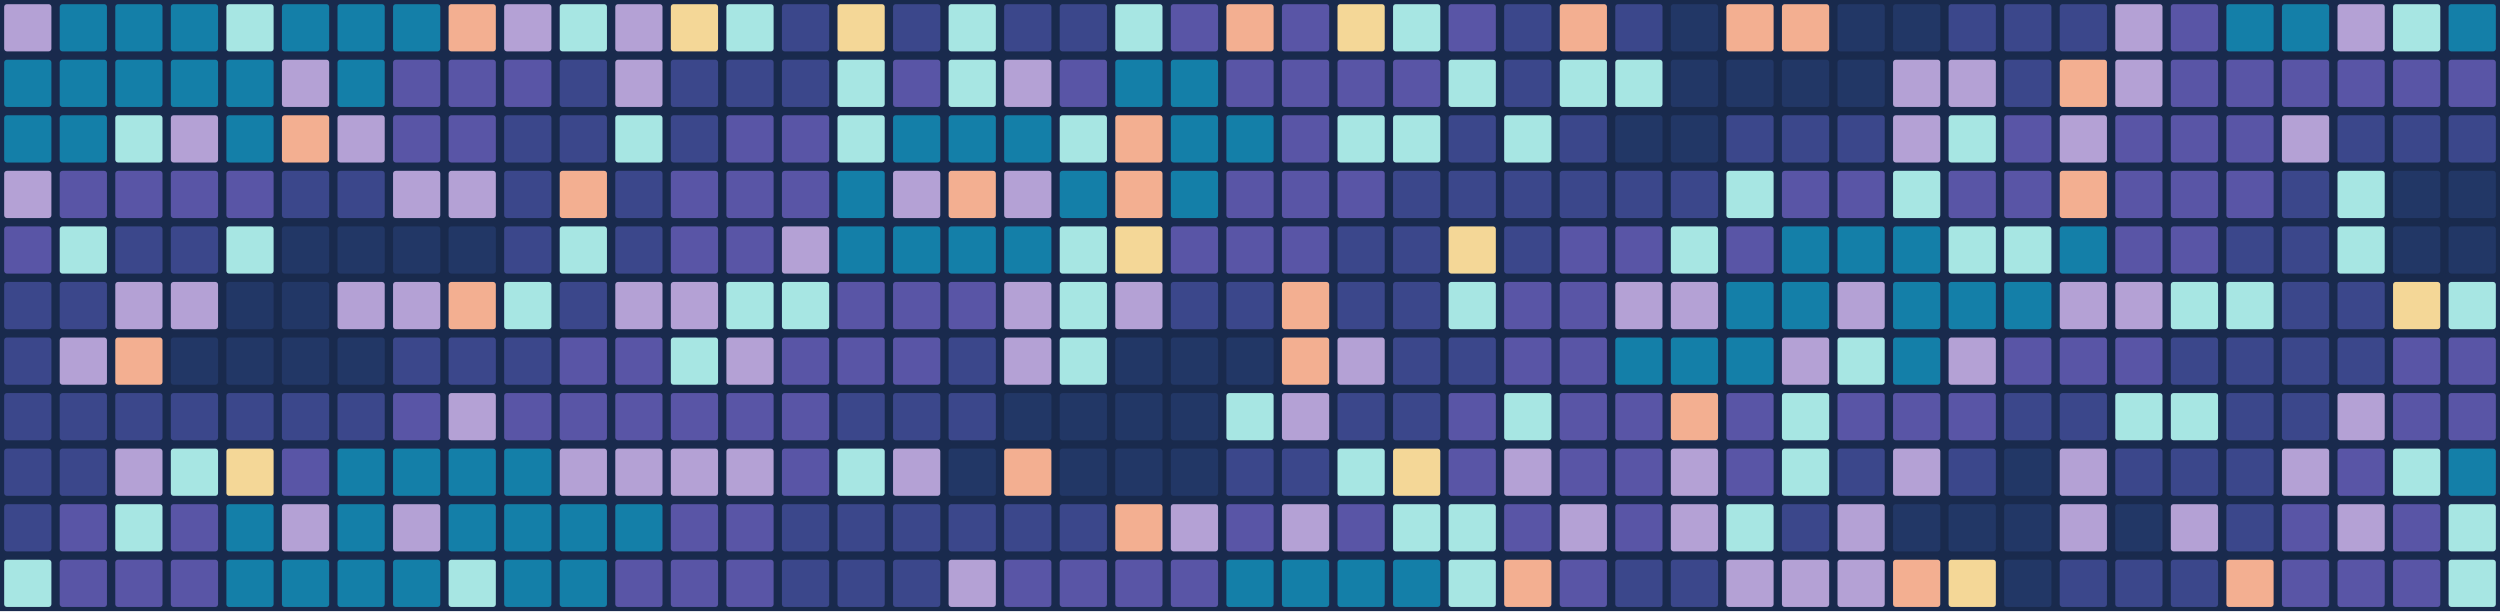
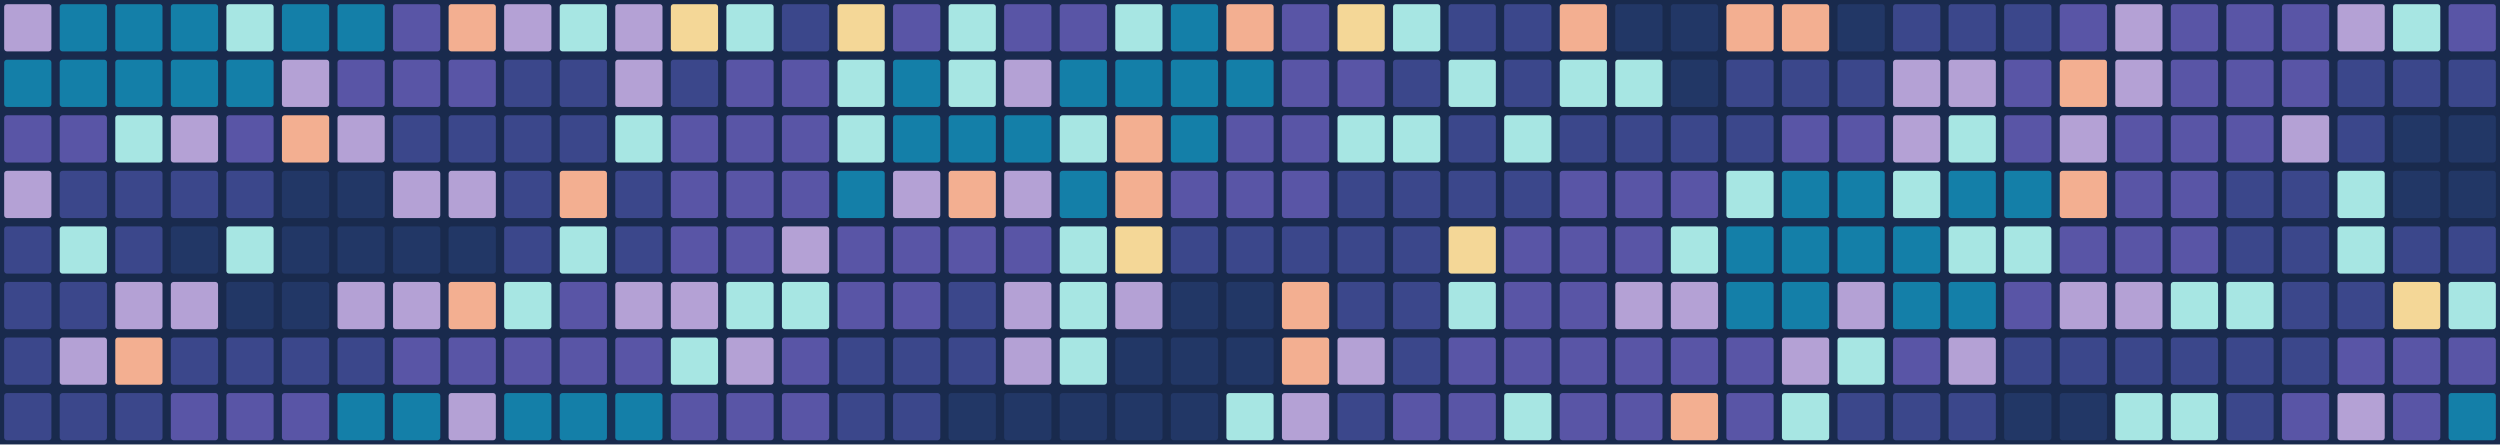
- <svg xmlns="http://www.w3.org/2000/svg" width="1800" height="440" viewBox="0 0 1800 440">
-   <rect width="1800" height="440" fill="#192a4d" />
+ <svg xmlns="http://www.w3.org/2000/svg" width="1800" height="320" viewBox="0 0 1800 320">
+   <rect width="1800" height="320" fill="#192a4d" />
  <rect x="3" y="3" width="34" height="34" rx="2" fill="#b4a1d5" />
  <rect x="43" y="3" width="34" height="34" rx="2" fill="#147fa8" />
  <rect x="83" y="3" width="34" height="34" rx="2" fill="#147fa8" />
  <rect x="123" y="3" width="34" height="34" rx="2" fill="#147fa8" />
  <rect x="163" y="3" width="34" height="34" rx="2" fill="#a7e6e3" />
  <rect x="203" y="3" width="34" height="34" rx="2" fill="#147fa8" />
  <rect x="243" y="3" width="34" height="34" rx="2" fill="#147fa8" />
-   <rect x="283" y="3" width="34" height="34" rx="2" fill="#147fa8" />
+   <rect x="283" y="3" width="34" height="34" rx="2" fill="#5955a6" />
  <rect x="323" y="3" width="34" height="34" rx="2" fill="#f3af91" />
  <rect x="363" y="3" width="34" height="34" rx="2" fill="#b4a1d5" />
  <rect x="403" y="3" width="34" height="34" rx="2" fill="#a7e6e3" />
  <rect x="443" y="3" width="34" height="34" rx="2" fill="#b4a1d5" />
  <rect x="483" y="3" width="34" height="34" rx="2" fill="#f4d797" />
  <rect x="523" y="3" width="34" height="34" rx="2" fill="#a7e6e3" />
  <rect x="563" y="3" width="34" height="34" rx="2" fill="#3b478b" />
  <rect x="603" y="3" width="34" height="34" rx="2" fill="#f4d797" />
-   <rect x="643" y="3" width="34" height="34" rx="2" fill="#3b478b" />
+   <rect x="643" y="3" width="34" height="34" rx="2" fill="#5955a6" />
  <rect x="683" y="3" width="34" height="34" rx="2" fill="#a7e6e3" />
-   <rect x="723" y="3" width="34" height="34" rx="2" fill="#3b478b" />
-   <rect x="763" y="3" width="34" height="34" rx="2" fill="#3b478b" />
+   <rect x="723" y="3" width="34" height="34" rx="2" fill="#5955a6" />
+   <rect x="763" y="3" width="34" height="34" rx="2" fill="#5955a6" />
  <rect x="803" y="3" width="34" height="34" rx="2" fill="#a7e6e3" />
-   <rect x="843" y="3" width="34" height="34" rx="2" fill="#5955a6" />
+   <rect x="843" y="3" width="34" height="34" rx="2" fill="#147fa8" />
  <rect x="883" y="3" width="34" height="34" rx="2" fill="#f3af91" />
  <rect x="923" y="3" width="34" height="34" rx="2" fill="#5955a6" />
  <rect x="963" y="3" width="34" height="34" rx="2" fill="#f4d797" />
  <rect x="1003" y="3" width="34" height="34" rx="2" fill="#a7e6e3" />
-   <rect x="1043" y="3" width="34" height="34" rx="2" fill="#5955a6" />
+   <rect x="1043" y="3" width="34" height="34" rx="2" fill="#3b478b" />
  <rect x="1083" y="3" width="34" height="34" rx="2" fill="#3b478b" />
  <rect x="1123" y="3" width="34" height="34" rx="2" fill="#f3af91" />
-   <rect x="1163" y="3" width="34" height="34" rx="2" fill="#3b478b" />
+   <rect x="1163" y="3" width="34" height="34" rx="2" fill="#223766" />
  <rect x="1203" y="3" width="34" height="34" rx="2" fill="#223766" />
  <rect x="1243" y="3" width="34" height="34" rx="2" fill="#f3af91" />
  <rect x="1283" y="3" width="34" height="34" rx="2" fill="#f3af91" />
  <rect x="1323" y="3" width="34" height="34" rx="2" fill="#223766" />
-   <rect x="1363" y="3" width="34" height="34" rx="2" fill="#223766" />
+   <rect x="1363" y="3" width="34" height="34" rx="2" fill="#3b478b" />
  <rect x="1403" y="3" width="34" height="34" rx="2" fill="#3b478b" />
  <rect x="1443" y="3" width="34" height="34" rx="2" fill="#3b478b" />
-   <rect x="1483" y="3" width="34" height="34" rx="2" fill="#3b478b" />
+   <rect x="1483" y="3" width="34" height="34" rx="2" fill="#5955a6" />
  <rect x="1523" y="3" width="34" height="34" rx="2" fill="#b4a1d5" />
  <rect x="1563" y="3" width="34" height="34" rx="2" fill="#5955a6" />
-   <rect x="1603" y="3" width="34" height="34" rx="2" fill="#147fa8" />
-   <rect x="1643" y="3" width="34" height="34" rx="2" fill="#147fa8" />
+   <rect x="1603" y="3" width="34" height="34" rx="2" fill="#5955a6" />
+   <rect x="1643" y="3" width="34" height="34" rx="2" fill="#5955a6" />
  <rect x="1683" y="3" width="34" height="34" rx="2" fill="#b4a1d5" />
  <rect x="1723" y="3" width="34" height="34" rx="2" fill="#a7e6e3" />
-   <rect x="1763" y="3" width="34" height="34" rx="2" fill="#147fa8" />
+   <rect x="1763" y="3" width="34" height="34" rx="2" fill="#5955a6" />
  <rect x="3" y="43" width="34" height="34" rx="2" fill="#147fa8" />
  <rect x="43" y="43" width="34" height="34" rx="2" fill="#147fa8" />
  <rect x="83" y="43" width="34" height="34" rx="2" fill="#147fa8" />
  <rect x="123" y="43" width="34" height="34" rx="2" fill="#147fa8" />
  <rect x="163" y="43" width="34" height="34" rx="2" fill="#147fa8" />
  <rect x="203" y="43" width="34" height="34" rx="2" fill="#b4a1d5" />
-   <rect x="243" y="43" width="34" height="34" rx="2" fill="#147fa8" />
+   <rect x="243" y="43" width="34" height="34" rx="2" fill="#5955a6" />
  <rect x="283" y="43" width="34" height="34" rx="2" fill="#5955a6" />
  <rect x="323" y="43" width="34" height="34" rx="2" fill="#5955a6" />
-   <rect x="363" y="43" width="34" height="34" rx="2" fill="#5955a6" />
+   <rect x="363" y="43" width="34" height="34" rx="2" fill="#3b478b" />
  <rect x="403" y="43" width="34" height="34" rx="2" fill="#3b478b" />
  <rect x="443" y="43" width="34" height="34" rx="2" fill="#b4a1d5" />
  <rect x="483" y="43" width="34" height="34" rx="2" fill="#3b478b" />
-   <rect x="523" y="43" width="34" height="34" rx="2" fill="#3b478b" />
-   <rect x="563" y="43" width="34" height="34" rx="2" fill="#3b478b" />
+   <rect x="523" y="43" width="34" height="34" rx="2" fill="#5955a6" />
+   <rect x="563" y="43" width="34" height="34" rx="2" fill="#5955a6" />
  <rect x="603" y="43" width="34" height="34" rx="2" fill="#a7e6e3" />
-   <rect x="643" y="43" width="34" height="34" rx="2" fill="#5955a6" />
+   <rect x="643" y="43" width="34" height="34" rx="2" fill="#147fa8" />
  <rect x="683" y="43" width="34" height="34" rx="2" fill="#a7e6e3" />
  <rect x="723" y="43" width="34" height="34" rx="2" fill="#b4a1d5" />
-   <rect x="763" y="43" width="34" height="34" rx="2" fill="#5955a6" />
+   <rect x="763" y="43" width="34" height="34" rx="2" fill="#147fa8" />
  <rect x="803" y="43" width="34" height="34" rx="2" fill="#147fa8" />
  <rect x="843" y="43" width="34" height="34" rx="2" fill="#147fa8" />
-   <rect x="883" y="43" width="34" height="34" rx="2" fill="#5955a6" />
+   <rect x="883" y="43" width="34" height="34" rx="2" fill="#147fa8" />
  <rect x="923" y="43" width="34" height="34" rx="2" fill="#5955a6" />
  <rect x="963" y="43" width="34" height="34" rx="2" fill="#5955a6" />
-   <rect x="1003" y="43" width="34" height="34" rx="2" fill="#5955a6" />
+   <rect x="1003" y="43" width="34" height="34" rx="2" fill="#3b478b" />
  <rect x="1043" y="43" width="34" height="34" rx="2" fill="#a7e6e3" />
  <rect x="1083" y="43" width="34" height="34" rx="2" fill="#3b478b" />
  <rect x="1123" y="43" width="34" height="34" rx="2" fill="#a7e6e3" />
  <rect x="1163" y="43" width="34" height="34" rx="2" fill="#a7e6e3" />
  <rect x="1203" y="43" width="34" height="34" rx="2" fill="#223766" />
-   <rect x="1243" y="43" width="34" height="34" rx="2" fill="#223766" />
-   <rect x="1283" y="43" width="34" height="34" rx="2" fill="#223766" />
-   <rect x="1323" y="43" width="34" height="34" rx="2" fill="#223766" />
+   <rect x="1243" y="43" width="34" height="34" rx="2" fill="#3b478b" />
+   <rect x="1283" y="43" width="34" height="34" rx="2" fill="#3b478b" />
+   <rect x="1323" y="43" width="34" height="34" rx="2" fill="#3b478b" />
  <rect x="1363" y="43" width="34" height="34" rx="2" fill="#b4a1d5" />
  <rect x="1403" y="43" width="34" height="34" rx="2" fill="#b4a1d5" />
-   <rect x="1443" y="43" width="34" height="34" rx="2" fill="#3b478b" />
+   <rect x="1443" y="43" width="34" height="34" rx="2" fill="#5955a6" />
  <rect x="1483" y="43" width="34" height="34" rx="2" fill="#f3af91" />
  <rect x="1523" y="43" width="34" height="34" rx="2" fill="#b4a1d5" />
  <rect x="1563" y="43" width="34" height="34" rx="2" fill="#5955a6" />
  <rect x="1603" y="43" width="34" height="34" rx="2" fill="#5955a6" />
  <rect x="1643" y="43" width="34" height="34" rx="2" fill="#5955a6" />
-   <rect x="1683" y="43" width="34" height="34" rx="2" fill="#5955a6" />
-   <rect x="1723" y="43" width="34" height="34" rx="2" fill="#5955a6" />
-   <rect x="1763" y="43" width="34" height="34" rx="2" fill="#5955a6" />
-   <rect x="3" y="83" width="34" height="34" rx="2" fill="#147fa8" />
-   <rect x="43" y="83" width="34" height="34" rx="2" fill="#147fa8" />
+   <rect x="1683" y="43" width="34" height="34" rx="2" fill="#3b478b" />
+   <rect x="1723" y="43" width="34" height="34" rx="2" fill="#3b478b" />
+   <rect x="1763" y="43" width="34" height="34" rx="2" fill="#3b478b" />
+   <rect x="3" y="83" width="34" height="34" rx="2" fill="#5955a6" />
+   <rect x="43" y="83" width="34" height="34" rx="2" fill="#5955a6" />
  <rect x="83" y="83" width="34" height="34" rx="2" fill="#a7e6e3" />
  <rect x="123" y="83" width="34" height="34" rx="2" fill="#b4a1d5" />
-   <rect x="163" y="83" width="34" height="34" rx="2" fill="#147fa8" />
+   <rect x="163" y="83" width="34" height="34" rx="2" fill="#5955a6" />
  <rect x="203" y="83" width="34" height="34" rx="2" fill="#f3af91" />
  <rect x="243" y="83" width="34" height="34" rx="2" fill="#b4a1d5" />
-   <rect x="283" y="83" width="34" height="34" rx="2" fill="#5955a6" />
-   <rect x="323" y="83" width="34" height="34" rx="2" fill="#5955a6" />
+   <rect x="283" y="83" width="34" height="34" rx="2" fill="#3b478b" />
+   <rect x="323" y="83" width="34" height="34" rx="2" fill="#3b478b" />
  <rect x="363" y="83" width="34" height="34" rx="2" fill="#3b478b" />
  <rect x="403" y="83" width="34" height="34" rx="2" fill="#3b478b" />
  <rect x="443" y="83" width="34" height="34" rx="2" fill="#a7e6e3" />
-   <rect x="483" y="83" width="34" height="34" rx="2" fill="#3b478b" />
+   <rect x="483" y="83" width="34" height="34" rx="2" fill="#5955a6" />
  <rect x="523" y="83" width="34" height="34" rx="2" fill="#5955a6" />
  <rect x="563" y="83" width="34" height="34" rx="2" fill="#5955a6" />
  <rect x="603" y="83" width="34" height="34" rx="2" fill="#a7e6e3" />
  <rect x="643" y="83" width="34" height="34" rx="2" fill="#147fa8" />
  <rect x="683" y="83" width="34" height="34" rx="2" fill="#147fa8" />
  <rect x="723" y="83" width="34" height="34" rx="2" fill="#147fa8" />
  <rect x="763" y="83" width="34" height="34" rx="2" fill="#a7e6e3" />
  <rect x="803" y="83" width="34" height="34" rx="2" fill="#f3af91" />
  <rect x="843" y="83" width="34" height="34" rx="2" fill="#147fa8" />
-   <rect x="883" y="83" width="34" height="34" rx="2" fill="#147fa8" />
+   <rect x="883" y="83" width="34" height="34" rx="2" fill="#5955a6" />
  <rect x="923" y="83" width="34" height="34" rx="2" fill="#5955a6" />
  <rect x="963" y="83" width="34" height="34" rx="2" fill="#a7e6e3" />
  <rect x="1003" y="83" width="34" height="34" rx="2" fill="#a7e6e3" />
  <rect x="1043" y="83" width="34" height="34" rx="2" fill="#3b478b" />
  <rect x="1083" y="83" width="34" height="34" rx="2" fill="#a7e6e3" />
  <rect x="1123" y="83" width="34" height="34" rx="2" fill="#3b478b" />
-   <rect x="1163" y="83" width="34" height="34" rx="2" fill="#223766" />
-   <rect x="1203" y="83" width="34" height="34" rx="2" fill="#223766" />
+   <rect x="1163" y="83" width="34" height="34" rx="2" fill="#3b478b" />
+   <rect x="1203" y="83" width="34" height="34" rx="2" fill="#3b478b" />
  <rect x="1243" y="83" width="34" height="34" rx="2" fill="#3b478b" />
-   <rect x="1283" y="83" width="34" height="34" rx="2" fill="#3b478b" />
-   <rect x="1323" y="83" width="34" height="34" rx="2" fill="#3b478b" />
+   <rect x="1283" y="83" width="34" height="34" rx="2" fill="#5955a6" />
+   <rect x="1323" y="83" width="34" height="34" rx="2" fill="#5955a6" />
  <rect x="1363" y="83" width="34" height="34" rx="2" fill="#b4a1d5" />
  <rect x="1403" y="83" width="34" height="34" rx="2" fill="#a7e6e3" />
  <rect x="1443" y="83" width="34" height="34" rx="2" fill="#5955a6" />
  <rect x="1483" y="83" width="34" height="34" rx="2" fill="#b4a1d5" />
  <rect x="1523" y="83" width="34" height="34" rx="2" fill="#5955a6" />
  <rect x="1563" y="83" width="34" height="34" rx="2" fill="#5955a6" />
  <rect x="1603" y="83" width="34" height="34" rx="2" fill="#5955a6" />
  <rect x="1643" y="83" width="34" height="34" rx="2" fill="#b4a1d5" />
  <rect x="1683" y="83" width="34" height="34" rx="2" fill="#3b478b" />
-   <rect x="1723" y="83" width="34" height="34" rx="2" fill="#3b478b" />
-   <rect x="1763" y="83" width="34" height="34" rx="2" fill="#3b478b" />
+   <rect x="1723" y="83" width="34" height="34" rx="2" fill="#223766" />
+   <rect x="1763" y="83" width="34" height="34" rx="2" fill="#223766" />
  <rect x="3" y="123" width="34" height="34" rx="2" fill="#b4a1d5" />
-   <rect x="43" y="123" width="34" height="34" rx="2" fill="#5955a6" />
-   <rect x="83" y="123" width="34" height="34" rx="2" fill="#5955a6" />
-   <rect x="123" y="123" width="34" height="34" rx="2" fill="#5955a6" />
-   <rect x="163" y="123" width="34" height="34" rx="2" fill="#5955a6" />
-   <rect x="203" y="123" width="34" height="34" rx="2" fill="#3b478b" />
-   <rect x="243" y="123" width="34" height="34" rx="2" fill="#3b478b" />
+   <rect x="43" y="123" width="34" height="34" rx="2" fill="#3b478b" />
+   <rect x="83" y="123" width="34" height="34" rx="2" fill="#3b478b" />
+   <rect x="123" y="123" width="34" height="34" rx="2" fill="#3b478b" />
+   <rect x="163" y="123" width="34" height="34" rx="2" fill="#3b478b" />
+   <rect x="203" y="123" width="34" height="34" rx="2" fill="#223766" />
+   <rect x="243" y="123" width="34" height="34" rx="2" fill="#223766" />
  <rect x="283" y="123" width="34" height="34" rx="2" fill="#b4a1d5" />
  <rect x="323" y="123" width="34" height="34" rx="2" fill="#b4a1d5" />
  <rect x="363" y="123" width="34" height="34" rx="2" fill="#3b478b" />
  <rect x="403" y="123" width="34" height="34" rx="2" fill="#f3af91" />
  <rect x="443" y="123" width="34" height="34" rx="2" fill="#3b478b" />
  <rect x="483" y="123" width="34" height="34" rx="2" fill="#5955a6" />
  <rect x="523" y="123" width="34" height="34" rx="2" fill="#5955a6" />
  <rect x="563" y="123" width="34" height="34" rx="2" fill="#5955a6" />
  <rect x="603" y="123" width="34" height="34" rx="2" fill="#147fa8" />
  <rect x="643" y="123" width="34" height="34" rx="2" fill="#b4a1d5" />
  <rect x="683" y="123" width="34" height="34" rx="2" fill="#f3af91" />
  <rect x="723" y="123" width="34" height="34" rx="2" fill="#b4a1d5" />
  <rect x="763" y="123" width="34" height="34" rx="2" fill="#147fa8" />
  <rect x="803" y="123" width="34" height="34" rx="2" fill="#f3af91" />
-   <rect x="843" y="123" width="34" height="34" rx="2" fill="#147fa8" />
+   <rect x="843" y="123" width="34" height="34" rx="2" fill="#5955a6" />
  <rect x="883" y="123" width="34" height="34" rx="2" fill="#5955a6" />
  <rect x="923" y="123" width="34" height="34" rx="2" fill="#5955a6" />
-   <rect x="963" y="123" width="34" height="34" rx="2" fill="#5955a6" />
+   <rect x="963" y="123" width="34" height="34" rx="2" fill="#3b478b" />
  <rect x="1003" y="123" width="34" height="34" rx="2" fill="#3b478b" />
  <rect x="1043" y="123" width="34" height="34" rx="2" fill="#3b478b" />
  <rect x="1083" y="123" width="34" height="34" rx="2" fill="#3b478b" />
-   <rect x="1123" y="123" width="34" height="34" rx="2" fill="#3b478b" />
-   <rect x="1163" y="123" width="34" height="34" rx="2" fill="#3b478b" />
-   <rect x="1203" y="123" width="34" height="34" rx="2" fill="#3b478b" />
+   <rect x="1123" y="123" width="34" height="34" rx="2" fill="#5955a6" />
+   <rect x="1163" y="123" width="34" height="34" rx="2" fill="#5955a6" />
+   <rect x="1203" y="123" width="34" height="34" rx="2" fill="#5955a6" />
  <rect x="1243" y="123" width="34" height="34" rx="2" fill="#a7e6e3" />
-   <rect x="1283" y="123" width="34" height="34" rx="2" fill="#5955a6" />
-   <rect x="1323" y="123" width="34" height="34" rx="2" fill="#5955a6" />
+   <rect x="1283" y="123" width="34" height="34" rx="2" fill="#147fa8" />
+   <rect x="1323" y="123" width="34" height="34" rx="2" fill="#147fa8" />
  <rect x="1363" y="123" width="34" height="34" rx="2" fill="#a7e6e3" />
-   <rect x="1403" y="123" width="34" height="34" rx="2" fill="#5955a6" />
-   <rect x="1443" y="123" width="34" height="34" rx="2" fill="#5955a6" />
+   <rect x="1403" y="123" width="34" height="34" rx="2" fill="#147fa8" />
+   <rect x="1443" y="123" width="34" height="34" rx="2" fill="#147fa8" />
  <rect x="1483" y="123" width="34" height="34" rx="2" fill="#f3af91" />
  <rect x="1523" y="123" width="34" height="34" rx="2" fill="#5955a6" />
  <rect x="1563" y="123" width="34" height="34" rx="2" fill="#5955a6" />
-   <rect x="1603" y="123" width="34" height="34" rx="2" fill="#5955a6" />
+   <rect x="1603" y="123" width="34" height="34" rx="2" fill="#3b478b" />
  <rect x="1643" y="123" width="34" height="34" rx="2" fill="#3b478b" />
  <rect x="1683" y="123" width="34" height="34" rx="2" fill="#a7e6e3" />
  <rect x="1723" y="123" width="34" height="34" rx="2" fill="#223766" />
  <rect x="1763" y="123" width="34" height="34" rx="2" fill="#223766" />
-   <rect x="3" y="163" width="34" height="34" rx="2" fill="#5955a6" />
+   <rect x="3" y="163" width="34" height="34" rx="2" fill="#3b478b" />
  <rect x="43" y="163" width="34" height="34" rx="2" fill="#a7e6e3" />
  <rect x="83" y="163" width="34" height="34" rx="2" fill="#3b478b" />
-   <rect x="123" y="163" width="34" height="34" rx="2" fill="#3b478b" />
+   <rect x="123" y="163" width="34" height="34" rx="2" fill="#223766" />
  <rect x="163" y="163" width="34" height="34" rx="2" fill="#a7e6e3" />
  <rect x="203" y="163" width="34" height="34" rx="2" fill="#223766" />
  <rect x="243" y="163" width="34" height="34" rx="2" fill="#223766" />
  <rect x="283" y="163" width="34" height="34" rx="2" fill="#223766" />
  <rect x="323" y="163" width="34" height="34" rx="2" fill="#223766" />
  <rect x="363" y="163" width="34" height="34" rx="2" fill="#3b478b" />
  <rect x="403" y="163" width="34" height="34" rx="2" fill="#a7e6e3" />
  <rect x="443" y="163" width="34" height="34" rx="2" fill="#3b478b" />
  <rect x="483" y="163" width="34" height="34" rx="2" fill="#5955a6" />
  <rect x="523" y="163" width="34" height="34" rx="2" fill="#5955a6" />
  <rect x="563" y="163" width="34" height="34" rx="2" fill="#b4a1d5" />
-   <rect x="603" y="163" width="34" height="34" rx="2" fill="#147fa8" />
-   <rect x="643" y="163" width="34" height="34" rx="2" fill="#147fa8" />
-   <rect x="683" y="163" width="34" height="34" rx="2" fill="#147fa8" />
-   <rect x="723" y="163" width="34" height="34" rx="2" fill="#147fa8" />
+   <rect x="603" y="163" width="34" height="34" rx="2" fill="#5955a6" />
+   <rect x="643" y="163" width="34" height="34" rx="2" fill="#5955a6" />
+   <rect x="683" y="163" width="34" height="34" rx="2" fill="#5955a6" />
+   <rect x="723" y="163" width="34" height="34" rx="2" fill="#5955a6" />
  <rect x="763" y="163" width="34" height="34" rx="2" fill="#a7e6e3" />
  <rect x="803" y="163" width="34" height="34" rx="2" fill="#f4d797" />
-   <rect x="843" y="163" width="34" height="34" rx="2" fill="#5955a6" />
-   <rect x="883" y="163" width="34" height="34" rx="2" fill="#5955a6" />
-   <rect x="923" y="163" width="34" height="34" rx="2" fill="#5955a6" />
+   <rect x="843" y="163" width="34" height="34" rx="2" fill="#3b478b" />
+   <rect x="883" y="163" width="34" height="34" rx="2" fill="#3b478b" />
+   <rect x="923" y="163" width="34" height="34" rx="2" fill="#3b478b" />
  <rect x="963" y="163" width="34" height="34" rx="2" fill="#3b478b" />
  <rect x="1003" y="163" width="34" height="34" rx="2" fill="#3b478b" />
  <rect x="1043" y="163" width="34" height="34" rx="2" fill="#f4d797" />
-   <rect x="1083" y="163" width="34" height="34" rx="2" fill="#3b478b" />
+   <rect x="1083" y="163" width="34" height="34" rx="2" fill="#5955a6" />
  <rect x="1123" y="163" width="34" height="34" rx="2" fill="#5955a6" />
  <rect x="1163" y="163" width="34" height="34" rx="2" fill="#5955a6" />
  <rect x="1203" y="163" width="34" height="34" rx="2" fill="#a7e6e3" />
-   <rect x="1243" y="163" width="34" height="34" rx="2" fill="#5955a6" />
+   <rect x="1243" y="163" width="34" height="34" rx="2" fill="#147fa8" />
  <rect x="1283" y="163" width="34" height="34" rx="2" fill="#147fa8" />
  <rect x="1323" y="163" width="34" height="34" rx="2" fill="#147fa8" />
  <rect x="1363" y="163" width="34" height="34" rx="2" fill="#147fa8" />
  <rect x="1403" y="163" width="34" height="34" rx="2" fill="#a7e6e3" />
  <rect x="1443" y="163" width="34" height="34" rx="2" fill="#a7e6e3" />
-   <rect x="1483" y="163" width="34" height="34" rx="2" fill="#147fa8" />
+   <rect x="1483" y="163" width="34" height="34" rx="2" fill="#5955a6" />
  <rect x="1523" y="163" width="34" height="34" rx="2" fill="#5955a6" />
  <rect x="1563" y="163" width="34" height="34" rx="2" fill="#5955a6" />
  <rect x="1603" y="163" width="34" height="34" rx="2" fill="#3b478b" />
  <rect x="1643" y="163" width="34" height="34" rx="2" fill="#3b478b" />
  <rect x="1683" y="163" width="34" height="34" rx="2" fill="#a7e6e3" />
-   <rect x="1723" y="163" width="34" height="34" rx="2" fill="#223766" />
-   <rect x="1763" y="163" width="34" height="34" rx="2" fill="#223766" />
+   <rect x="1723" y="163" width="34" height="34" rx="2" fill="#3b478b" />
+   <rect x="1763" y="163" width="34" height="34" rx="2" fill="#3b478b" />
  <rect x="3" y="203" width="34" height="34" rx="2" fill="#3b478b" />
  <rect x="43" y="203" width="34" height="34" rx="2" fill="#3b478b" />
  <rect x="83" y="203" width="34" height="34" rx="2" fill="#b4a1d5" />
  <rect x="123" y="203" width="34" height="34" rx="2" fill="#b4a1d5" />
  <rect x="163" y="203" width="34" height="34" rx="2" fill="#223766" />
  <rect x="203" y="203" width="34" height="34" rx="2" fill="#223766" />
  <rect x="243" y="203" width="34" height="34" rx="2" fill="#b4a1d5" />
  <rect x="283" y="203" width="34" height="34" rx="2" fill="#b4a1d5" />
  <rect x="323" y="203" width="34" height="34" rx="2" fill="#f3af91" />
  <rect x="363" y="203" width="34" height="34" rx="2" fill="#a7e6e3" />
-   <rect x="403" y="203" width="34" height="34" rx="2" fill="#3b478b" />
+   <rect x="403" y="203" width="34" height="34" rx="2" fill="#5955a6" />
  <rect x="443" y="203" width="34" height="34" rx="2" fill="#b4a1d5" />
  <rect x="483" y="203" width="34" height="34" rx="2" fill="#b4a1d5" />
  <rect x="523" y="203" width="34" height="34" rx="2" fill="#a7e6e3" />
  <rect x="563" y="203" width="34" height="34" rx="2" fill="#a7e6e3" />
  <rect x="603" y="203" width="34" height="34" rx="2" fill="#5955a6" />
  <rect x="643" y="203" width="34" height="34" rx="2" fill="#5955a6" />
-   <rect x="683" y="203" width="34" height="34" rx="2" fill="#5955a6" />
+   <rect x="683" y="203" width="34" height="34" rx="2" fill="#3b478b" />
  <rect x="723" y="203" width="34" height="34" rx="2" fill="#b4a1d5" />
  <rect x="763" y="203" width="34" height="34" rx="2" fill="#a7e6e3" />
  <rect x="803" y="203" width="34" height="34" rx="2" fill="#b4a1d5" />
-   <rect x="843" y="203" width="34" height="34" rx="2" fill="#3b478b" />
-   <rect x="883" y="203" width="34" height="34" rx="2" fill="#3b478b" />
+   <rect x="843" y="203" width="34" height="34" rx="2" fill="#223766" />
+   <rect x="883" y="203" width="34" height="34" rx="2" fill="#223766" />
  <rect x="923" y="203" width="34" height="34" rx="2" fill="#f3af91" />
  <rect x="963" y="203" width="34" height="34" rx="2" fill="#3b478b" />
  <rect x="1003" y="203" width="34" height="34" rx="2" fill="#3b478b" />
  <rect x="1043" y="203" width="34" height="34" rx="2" fill="#a7e6e3" />
  <rect x="1083" y="203" width="34" height="34" rx="2" fill="#5955a6" />
  <rect x="1123" y="203" width="34" height="34" rx="2" fill="#5955a6" />
  <rect x="1163" y="203" width="34" height="34" rx="2" fill="#b4a1d5" />
  <rect x="1203" y="203" width="34" height="34" rx="2" fill="#b4a1d5" />
  <rect x="1243" y="203" width="34" height="34" rx="2" fill="#147fa8" />
  <rect x="1283" y="203" width="34" height="34" rx="2" fill="#147fa8" />
  <rect x="1323" y="203" width="34" height="34" rx="2" fill="#b4a1d5" />
  <rect x="1363" y="203" width="34" height="34" rx="2" fill="#147fa8" />
  <rect x="1403" y="203" width="34" height="34" rx="2" fill="#147fa8" />
-   <rect x="1443" y="203" width="34" height="34" rx="2" fill="#147fa8" />
+   <rect x="1443" y="203" width="34" height="34" rx="2" fill="#5955a6" />
  <rect x="1483" y="203" width="34" height="34" rx="2" fill="#b4a1d5" />
  <rect x="1523" y="203" width="34" height="34" rx="2" fill="#b4a1d5" />
  <rect x="1563" y="203" width="34" height="34" rx="2" fill="#a7e6e3" />
  <rect x="1603" y="203" width="34" height="34" rx="2" fill="#a7e6e3" />
  <rect x="1643" y="203" width="34" height="34" rx="2" fill="#3b478b" />
  <rect x="1683" y="203" width="34" height="34" rx="2" fill="#3b478b" />
  <rect x="1723" y="203" width="34" height="34" rx="2" fill="#f4d797" />
  <rect x="1763" y="203" width="34" height="34" rx="2" fill="#a7e6e3" />
  <rect x="3" y="243" width="34" height="34" rx="2" fill="#3b478b" />
  <rect x="43" y="243" width="34" height="34" rx="2" fill="#b4a1d5" />
  <rect x="83" y="243" width="34" height="34" rx="2" fill="#f3af91" />
-   <rect x="123" y="243" width="34" height="34" rx="2" fill="#223766" />
-   <rect x="163" y="243" width="34" height="34" rx="2" fill="#223766" />
-   <rect x="203" y="243" width="34" height="34" rx="2" fill="#223766" />
-   <rect x="243" y="243" width="34" height="34" rx="2" fill="#223766" />
-   <rect x="283" y="243" width="34" height="34" rx="2" fill="#3b478b" />
-   <rect x="323" y="243" width="34" height="34" rx="2" fill="#3b478b" />
-   <rect x="363" y="243" width="34" height="34" rx="2" fill="#3b478b" />
+   <rect x="123" y="243" width="34" height="34" rx="2" fill="#3b478b" />
+   <rect x="163" y="243" width="34" height="34" rx="2" fill="#3b478b" />
+   <rect x="203" y="243" width="34" height="34" rx="2" fill="#3b478b" />
+   <rect x="243" y="243" width="34" height="34" rx="2" fill="#3b478b" />
+   <rect x="283" y="243" width="34" height="34" rx="2" fill="#5955a6" />
+   <rect x="323" y="243" width="34" height="34" rx="2" fill="#5955a6" />
+   <rect x="363" y="243" width="34" height="34" rx="2" fill="#5955a6" />
  <rect x="403" y="243" width="34" height="34" rx="2" fill="#5955a6" />
  <rect x="443" y="243" width="34" height="34" rx="2" fill="#5955a6" />
  <rect x="483" y="243" width="34" height="34" rx="2" fill="#a7e6e3" />
  <rect x="523" y="243" width="34" height="34" rx="2" fill="#b4a1d5" />
  <rect x="563" y="243" width="34" height="34" rx="2" fill="#5955a6" />
-   <rect x="603" y="243" width="34" height="34" rx="2" fill="#5955a6" />
-   <rect x="643" y="243" width="34" height="34" rx="2" fill="#5955a6" />
+   <rect x="603" y="243" width="34" height="34" rx="2" fill="#3b478b" />
+   <rect x="643" y="243" width="34" height="34" rx="2" fill="#3b478b" />
  <rect x="683" y="243" width="34" height="34" rx="2" fill="#3b478b" />
  <rect x="723" y="243" width="34" height="34" rx="2" fill="#b4a1d5" />
  <rect x="763" y="243" width="34" height="34" rx="2" fill="#a7e6e3" />
  <rect x="803" y="243" width="34" height="34" rx="2" fill="#223766" />
  <rect x="843" y="243" width="34" height="34" rx="2" fill="#223766" />
  <rect x="883" y="243" width="34" height="34" rx="2" fill="#223766" />
  <rect x="923" y="243" width="34" height="34" rx="2" fill="#f3af91" />
  <rect x="963" y="243" width="34" height="34" rx="2" fill="#b4a1d5" />
  <rect x="1003" y="243" width="34" height="34" rx="2" fill="#3b478b" />
-   <rect x="1043" y="243" width="34" height="34" rx="2" fill="#3b478b" />
+   <rect x="1043" y="243" width="34" height="34" rx="2" fill="#5955a6" />
  <rect x="1083" y="243" width="34" height="34" rx="2" fill="#5955a6" />
  <rect x="1123" y="243" width="34" height="34" rx="2" fill="#5955a6" />
-   <rect x="1163" y="243" width="34" height="34" rx="2" fill="#147fa8" />
-   <rect x="1203" y="243" width="34" height="34" rx="2" fill="#147fa8" />
-   <rect x="1243" y="243" width="34" height="34" rx="2" fill="#147fa8" />
+   <rect x="1163" y="243" width="34" height="34" rx="2" fill="#5955a6" />
+   <rect x="1203" y="243" width="34" height="34" rx="2" fill="#5955a6" />
+   <rect x="1243" y="243" width="34" height="34" rx="2" fill="#5955a6" />
  <rect x="1283" y="243" width="34" height="34" rx="2" fill="#b4a1d5" />
  <rect x="1323" y="243" width="34" height="34" rx="2" fill="#a7e6e3" />
-   <rect x="1363" y="243" width="34" height="34" rx="2" fill="#147fa8" />
+   <rect x="1363" y="243" width="34" height="34" rx="2" fill="#5955a6" />
  <rect x="1403" y="243" width="34" height="34" rx="2" fill="#b4a1d5" />
-   <rect x="1443" y="243" width="34" height="34" rx="2" fill="#5955a6" />
-   <rect x="1483" y="243" width="34" height="34" rx="2" fill="#5955a6" />
-   <rect x="1523" y="243" width="34" height="34" rx="2" fill="#5955a6" />
+   <rect x="1443" y="243" width="34" height="34" rx="2" fill="#3b478b" />
+   <rect x="1483" y="243" width="34" height="34" rx="2" fill="#3b478b" />
+   <rect x="1523" y="243" width="34" height="34" rx="2" fill="#3b478b" />
  <rect x="1563" y="243" width="34" height="34" rx="2" fill="#3b478b" />
  <rect x="1603" y="243" width="34" height="34" rx="2" fill="#3b478b" />
  <rect x="1643" y="243" width="34" height="34" rx="2" fill="#3b478b" />
-   <rect x="1683" y="243" width="34" height="34" rx="2" fill="#3b478b" />
+   <rect x="1683" y="243" width="34" height="34" rx="2" fill="#5955a6" />
  <rect x="1723" y="243" width="34" height="34" rx="2" fill="#5955a6" />
  <rect x="1763" y="243" width="34" height="34" rx="2" fill="#5955a6" />
  <rect x="3" y="283" width="34" height="34" rx="2" fill="#3b478b" />
  <rect x="43" y="283" width="34" height="34" rx="2" fill="#3b478b" />
  <rect x="83" y="283" width="34" height="34" rx="2" fill="#3b478b" />
-   <rect x="123" y="283" width="34" height="34" rx="2" fill="#3b478b" />
-   <rect x="163" y="283" width="34" height="34" rx="2" fill="#3b478b" />
-   <rect x="203" y="283" width="34" height="34" rx="2" fill="#3b478b" />
-   <rect x="243" y="283" width="34" height="34" rx="2" fill="#3b478b" />
-   <rect x="283" y="283" width="34" height="34" rx="2" fill="#5955a6" />
+   <rect x="123" y="283" width="34" height="34" rx="2" fill="#5955a6" />
+   <rect x="163" y="283" width="34" height="34" rx="2" fill="#5955a6" />
+   <rect x="203" y="283" width="34" height="34" rx="2" fill="#5955a6" />
+   <rect x="243" y="283" width="34" height="34" rx="2" fill="#147fa8" />
+   <rect x="283" y="283" width="34" height="34" rx="2" fill="#147fa8" />
  <rect x="323" y="283" width="34" height="34" rx="2" fill="#b4a1d5" />
-   <rect x="363" y="283" width="34" height="34" rx="2" fill="#5955a6" />
-   <rect x="403" y="283" width="34" height="34" rx="2" fill="#5955a6" />
-   <rect x="443" y="283" width="34" height="34" rx="2" fill="#5955a6" />
+   <rect x="363" y="283" width="34" height="34" rx="2" fill="#147fa8" />
+   <rect x="403" y="283" width="34" height="34" rx="2" fill="#147fa8" />
+   <rect x="443" y="283" width="34" height="34" rx="2" fill="#147fa8" />
  <rect x="483" y="283" width="34" height="34" rx="2" fill="#5955a6" />
  <rect x="523" y="283" width="34" height="34" rx="2" fill="#5955a6" />
  <rect x="563" y="283" width="34" height="34" rx="2" fill="#5955a6" />
  <rect x="603" y="283" width="34" height="34" rx="2" fill="#3b478b" />
  <rect x="643" y="283" width="34" height="34" rx="2" fill="#3b478b" />
-   <rect x="683" y="283" width="34" height="34" rx="2" fill="#3b478b" />
+   <rect x="683" y="283" width="34" height="34" rx="2" fill="#223766" />
  <rect x="723" y="283" width="34" height="34" rx="2" fill="#223766" />
  <rect x="763" y="283" width="34" height="34" rx="2" fill="#223766" />
  <rect x="803" y="283" width="34" height="34" rx="2" fill="#223766" />
  <rect x="843" y="283" width="34" height="34" rx="2" fill="#223766" />
  <rect x="883" y="283" width="34" height="34" rx="2" fill="#a7e6e3" />
  <rect x="923" y="283" width="34" height="34" rx="2" fill="#b4a1d5" />
  <rect x="963" y="283" width="34" height="34" rx="2" fill="#3b478b" />
-   <rect x="1003" y="283" width="34" height="34" rx="2" fill="#3b478b" />
+   <rect x="1003" y="283" width="34" height="34" rx="2" fill="#5955a6" />
  <rect x="1043" y="283" width="34" height="34" rx="2" fill="#5955a6" />
  <rect x="1083" y="283" width="34" height="34" rx="2" fill="#a7e6e3" />
  <rect x="1123" y="283" width="34" height="34" rx="2" fill="#5955a6" />
  <rect x="1163" y="283" width="34" height="34" rx="2" fill="#5955a6" />
  <rect x="1203" y="283" width="34" height="34" rx="2" fill="#f3af91" />
  <rect x="1243" y="283" width="34" height="34" rx="2" fill="#5955a6" />
  <rect x="1283" y="283" width="34" height="34" rx="2" fill="#a7e6e3" />
-   <rect x="1323" y="283" width="34" height="34" rx="2" fill="#5955a6" />
-   <rect x="1363" y="283" width="34" height="34" rx="2" fill="#5955a6" />
-   <rect x="1403" y="283" width="34" height="34" rx="2" fill="#5955a6" />
-   <rect x="1443" y="283" width="34" height="34" rx="2" fill="#3b478b" />
-   <rect x="1483" y="283" width="34" height="34" rx="2" fill="#3b478b" />
+   <rect x="1323" y="283" width="34" height="34" rx="2" fill="#3b478b" />
+   <rect x="1363" y="283" width="34" height="34" rx="2" fill="#3b478b" />
+   <rect x="1403" y="283" width="34" height="34" rx="2" fill="#3b478b" />
+   <rect x="1443" y="283" width="34" height="34" rx="2" fill="#223766" />
+   <rect x="1483" y="283" width="34" height="34" rx="2" fill="#223766" />
  <rect x="1523" y="283" width="34" height="34" rx="2" fill="#a7e6e3" />
  <rect x="1563" y="283" width="34" height="34" rx="2" fill="#a7e6e3" />
  <rect x="1603" y="283" width="34" height="34" rx="2" fill="#3b478b" />
-   <rect x="1643" y="283" width="34" height="34" rx="2" fill="#3b478b" />
+   <rect x="1643" y="283" width="34" height="34" rx="2" fill="#5955a6" />
  <rect x="1683" y="283" width="34" height="34" rx="2" fill="#b4a1d5" />
  <rect x="1723" y="283" width="34" height="34" rx="2" fill="#5955a6" />
-   <rect x="1763" y="283" width="34" height="34" rx="2" fill="#5955a6" />
-   <rect x="3" y="323" width="34" height="34" rx="2" fill="#3b478b" />
-   <rect x="43" y="323" width="34" height="34" rx="2" fill="#3b478b" />
-   <rect x="83" y="323" width="34" height="34" rx="2" fill="#b4a1d5" />
-   <rect x="123" y="323" width="34" height="34" rx="2" fill="#a7e6e3" />
-   <rect x="163" y="323" width="34" height="34" rx="2" fill="#f4d797" />
-   <rect x="203" y="323" width="34" height="34" rx="2" fill="#5955a6" />
-   <rect x="243" y="323" width="34" height="34" rx="2" fill="#147fa8" />
-   <rect x="283" y="323" width="34" height="34" rx="2" fill="#147fa8" />
-   <rect x="323" y="323" width="34" height="34" rx="2" fill="#147fa8" />
-   <rect x="363" y="323" width="34" height="34" rx="2" fill="#147fa8" />
-   <rect x="403" y="323" width="34" height="34" rx="2" fill="#b4a1d5" />
-   <rect x="443" y="323" width="34" height="34" rx="2" fill="#b4a1d5" />
-   <rect x="483" y="323" width="34" height="34" rx="2" fill="#b4a1d5" />
-   <rect x="523" y="323" width="34" height="34" rx="2" fill="#b4a1d5" />
-   <rect x="563" y="323" width="34" height="34" rx="2" fill="#5955a6" />
-   <rect x="603" y="323" width="34" height="34" rx="2" fill="#a7e6e3" />
-   <rect x="643" y="323" width="34" height="34" rx="2" fill="#b4a1d5" />
-   <rect x="683" y="323" width="34" height="34" rx="2" fill="#223766" />
-   <rect x="723" y="323" width="34" height="34" rx="2" fill="#f3af91" />
-   <rect x="763" y="323" width="34" height="34" rx="2" fill="#223766" />
-   <rect x="803" y="323" width="34" height="34" rx="2" fill="#223766" />
-   <rect x="843" y="323" width="34" height="34" rx="2" fill="#223766" />
-   <rect x="883" y="323" width="34" height="34" rx="2" fill="#3b478b" />
-   <rect x="923" y="323" width="34" height="34" rx="2" fill="#3b478b" />
-   <rect x="963" y="323" width="34" height="34" rx="2" fill="#a7e6e3" />
-   <rect x="1003" y="323" width="34" height="34" rx="2" fill="#f4d797" />
-   <rect x="1043" y="323" width="34" height="34" rx="2" fill="#5955a6" />
-   <rect x="1083" y="323" width="34" height="34" rx="2" fill="#b4a1d5" />
-   <rect x="1123" y="323" width="34" height="34" rx="2" fill="#5955a6" />
-   <rect x="1163" y="323" width="34" height="34" rx="2" fill="#5955a6" />
-   <rect x="1203" y="323" width="34" height="34" rx="2" fill="#b4a1d5" />
-   <rect x="1243" y="323" width="34" height="34" rx="2" fill="#5955a6" />
-   <rect x="1283" y="323" width="34" height="34" rx="2" fill="#a7e6e3" />
-   <rect x="1323" y="323" width="34" height="34" rx="2" fill="#3b478b" />
-   <rect x="1363" y="323" width="34" height="34" rx="2" fill="#b4a1d5" />
-   <rect x="1403" y="323" width="34" height="34" rx="2" fill="#3b478b" />
-   <rect x="1443" y="323" width="34" height="34" rx="2" fill="#223766" />
-   <rect x="1483" y="323" width="34" height="34" rx="2" fill="#b4a1d5" />
-   <rect x="1523" y="323" width="34" height="34" rx="2" fill="#3b478b" />
-   <rect x="1563" y="323" width="34" height="34" rx="2" fill="#3b478b" />
-   <rect x="1603" y="323" width="34" height="34" rx="2" fill="#3b478b" />
-   <rect x="1643" y="323" width="34" height="34" rx="2" fill="#b4a1d5" />
-   <rect x="1683" y="323" width="34" height="34" rx="2" fill="#5955a6" />
-   <rect x="1723" y="323" width="34" height="34" rx="2" fill="#a7e6e3" />
-   <rect x="1763" y="323" width="34" height="34" rx="2" fill="#147fa8" />
-   <rect x="3" y="363" width="34" height="34" rx="2" fill="#3b478b" />
-   <rect x="43" y="363" width="34" height="34" rx="2" fill="#5955a6" />
-   <rect x="83" y="363" width="34" height="34" rx="2" fill="#a7e6e3" />
-   <rect x="123" y="363" width="34" height="34" rx="2" fill="#5955a6" />
-   <rect x="163" y="363" width="34" height="34" rx="2" fill="#147fa8" />
-   <rect x="203" y="363" width="34" height="34" rx="2" fill="#b4a1d5" />
-   <rect x="243" y="363" width="34" height="34" rx="2" fill="#147fa8" />
-   <rect x="283" y="363" width="34" height="34" rx="2" fill="#b4a1d5" />
-   <rect x="323" y="363" width="34" height="34" rx="2" fill="#147fa8" />
-   <rect x="363" y="363" width="34" height="34" rx="2" fill="#147fa8" />
-   <rect x="403" y="363" width="34" height="34" rx="2" fill="#147fa8" />
-   <rect x="443" y="363" width="34" height="34" rx="2" fill="#147fa8" />
-   <rect x="483" y="363" width="34" height="34" rx="2" fill="#5955a6" />
-   <rect x="523" y="363" width="34" height="34" rx="2" fill="#5955a6" />
-   <rect x="563" y="363" width="34" height="34" rx="2" fill="#3b478b" />
-   <rect x="603" y="363" width="34" height="34" rx="2" fill="#3b478b" />
-   <rect x="643" y="363" width="34" height="34" rx="2" fill="#3b478b" />
-   <rect x="683" y="363" width="34" height="34" rx="2" fill="#3b478b" />
-   <rect x="723" y="363" width="34" height="34" rx="2" fill="#3b478b" />
-   <rect x="763" y="363" width="34" height="34" rx="2" fill="#3b478b" />
-   <rect x="803" y="363" width="34" height="34" rx="2" fill="#f3af91" />
-   <rect x="843" y="363" width="34" height="34" rx="2" fill="#b4a1d5" />
-   <rect x="883" y="363" width="34" height="34" rx="2" fill="#5955a6" />
-   <rect x="923" y="363" width="34" height="34" rx="2" fill="#b4a1d5" />
-   <rect x="963" y="363" width="34" height="34" rx="2" fill="#5955a6" />
-   <rect x="1003" y="363" width="34" height="34" rx="2" fill="#a7e6e3" />
-   <rect x="1043" y="363" width="34" height="34" rx="2" fill="#a7e6e3" />
-   <rect x="1083" y="363" width="34" height="34" rx="2" fill="#5955a6" />
-   <rect x="1123" y="363" width="34" height="34" rx="2" fill="#b4a1d5" />
-   <rect x="1163" y="363" width="34" height="34" rx="2" fill="#5955a6" />
-   <rect x="1203" y="363" width="34" height="34" rx="2" fill="#b4a1d5" />
-   <rect x="1243" y="363" width="34" height="34" rx="2" fill="#a7e6e3" />
-   <rect x="1283" y="363" width="34" height="34" rx="2" fill="#3b478b" />
-   <rect x="1323" y="363" width="34" height="34" rx="2" fill="#b4a1d5" />
-   <rect x="1363" y="363" width="34" height="34" rx="2" fill="#223766" />
-   <rect x="1403" y="363" width="34" height="34" rx="2" fill="#223766" />
-   <rect x="1443" y="363" width="34" height="34" rx="2" fill="#223766" />
-   <rect x="1483" y="363" width="34" height="34" rx="2" fill="#b4a1d5" />
-   <rect x="1523" y="363" width="34" height="34" rx="2" fill="#223766" />
-   <rect x="1563" y="363" width="34" height="34" rx="2" fill="#b4a1d5" />
-   <rect x="1603" y="363" width="34" height="34" rx="2" fill="#3b478b" />
-   <rect x="1643" y="363" width="34" height="34" rx="2" fill="#5955a6" />
-   <rect x="1683" y="363" width="34" height="34" rx="2" fill="#b4a1d5" />
-   <rect x="1723" y="363" width="34" height="34" rx="2" fill="#5955a6" />
-   <rect x="1763" y="363" width="34" height="34" rx="2" fill="#a7e6e3" />
-   <rect x="3" y="403" width="34" height="34" rx="2" fill="#a7e6e3" />
-   <rect x="43" y="403" width="34" height="34" rx="2" fill="#5955a6" />
-   <rect x="83" y="403" width="34" height="34" rx="2" fill="#5955a6" />
-   <rect x="123" y="403" width="34" height="34" rx="2" fill="#5955a6" />
-   <rect x="163" y="403" width="34" height="34" rx="2" fill="#147fa8" />
-   <rect x="203" y="403" width="34" height="34" rx="2" fill="#147fa8" />
-   <rect x="243" y="403" width="34" height="34" rx="2" fill="#147fa8" />
-   <rect x="283" y="403" width="34" height="34" rx="2" fill="#147fa8" />
-   <rect x="323" y="403" width="34" height="34" rx="2" fill="#a7e6e3" />
-   <rect x="363" y="403" width="34" height="34" rx="2" fill="#147fa8" />
-   <rect x="403" y="403" width="34" height="34" rx="2" fill="#147fa8" />
-   <rect x="443" y="403" width="34" height="34" rx="2" fill="#5955a6" />
-   <rect x="483" y="403" width="34" height="34" rx="2" fill="#5955a6" />
-   <rect x="523" y="403" width="34" height="34" rx="2" fill="#5955a6" />
-   <rect x="563" y="403" width="34" height="34" rx="2" fill="#3b478b" />
-   <rect x="603" y="403" width="34" height="34" rx="2" fill="#3b478b" />
-   <rect x="643" y="403" width="34" height="34" rx="2" fill="#3b478b" />
-   <rect x="683" y="403" width="34" height="34" rx="2" fill="#b4a1d5" />
-   <rect x="723" y="403" width="34" height="34" rx="2" fill="#5955a6" />
-   <rect x="763" y="403" width="34" height="34" rx="2" fill="#5955a6" />
-   <rect x="803" y="403" width="34" height="34" rx="2" fill="#5955a6" />
-   <rect x="843" y="403" width="34" height="34" rx="2" fill="#5955a6" />
-   <rect x="883" y="403" width="34" height="34" rx="2" fill="#147fa8" />
-   <rect x="923" y="403" width="34" height="34" rx="2" fill="#147fa8" />
-   <rect x="963" y="403" width="34" height="34" rx="2" fill="#147fa8" />
-   <rect x="1003" y="403" width="34" height="34" rx="2" fill="#147fa8" />
-   <rect x="1043" y="403" width="34" height="34" rx="2" fill="#a7e6e3" />
-   <rect x="1083" y="403" width="34" height="34" rx="2" fill="#f3af91" />
-   <rect x="1123" y="403" width="34" height="34" rx="2" fill="#5955a6" />
-   <rect x="1163" y="403" width="34" height="34" rx="2" fill="#3b478b" />
-   <rect x="1203" y="403" width="34" height="34" rx="2" fill="#3b478b" />
-   <rect x="1243" y="403" width="34" height="34" rx="2" fill="#b4a1d5" />
-   <rect x="1283" y="403" width="34" height="34" rx="2" fill="#b4a1d5" />
-   <rect x="1323" y="403" width="34" height="34" rx="2" fill="#b4a1d5" />
-   <rect x="1363" y="403" width="34" height="34" rx="2" fill="#f3af91" />
-   <rect x="1403" y="403" width="34" height="34" rx="2" fill="#f4d797" />
-   <rect x="1443" y="403" width="34" height="34" rx="2" fill="#223766" />
-   <rect x="1483" y="403" width="34" height="34" rx="2" fill="#3b478b" />
-   <rect x="1523" y="403" width="34" height="34" rx="2" fill="#3b478b" />
-   <rect x="1563" y="403" width="34" height="34" rx="2" fill="#3b478b" />
-   <rect x="1603" y="403" width="34" height="34" rx="2" fill="#f3af91" />
-   <rect x="1643" y="403" width="34" height="34" rx="2" fill="#5955a6" />
-   <rect x="1683" y="403" width="34" height="34" rx="2" fill="#5955a6" />
-   <rect x="1723" y="403" width="34" height="34" rx="2" fill="#5955a6" />
-   <rect x="1763" y="403" width="34" height="34" rx="2" fill="#a7e6e3" />
+   <rect x="1763" y="283" width="34" height="34" rx="2" fill="#147fa8" />
</svg>
